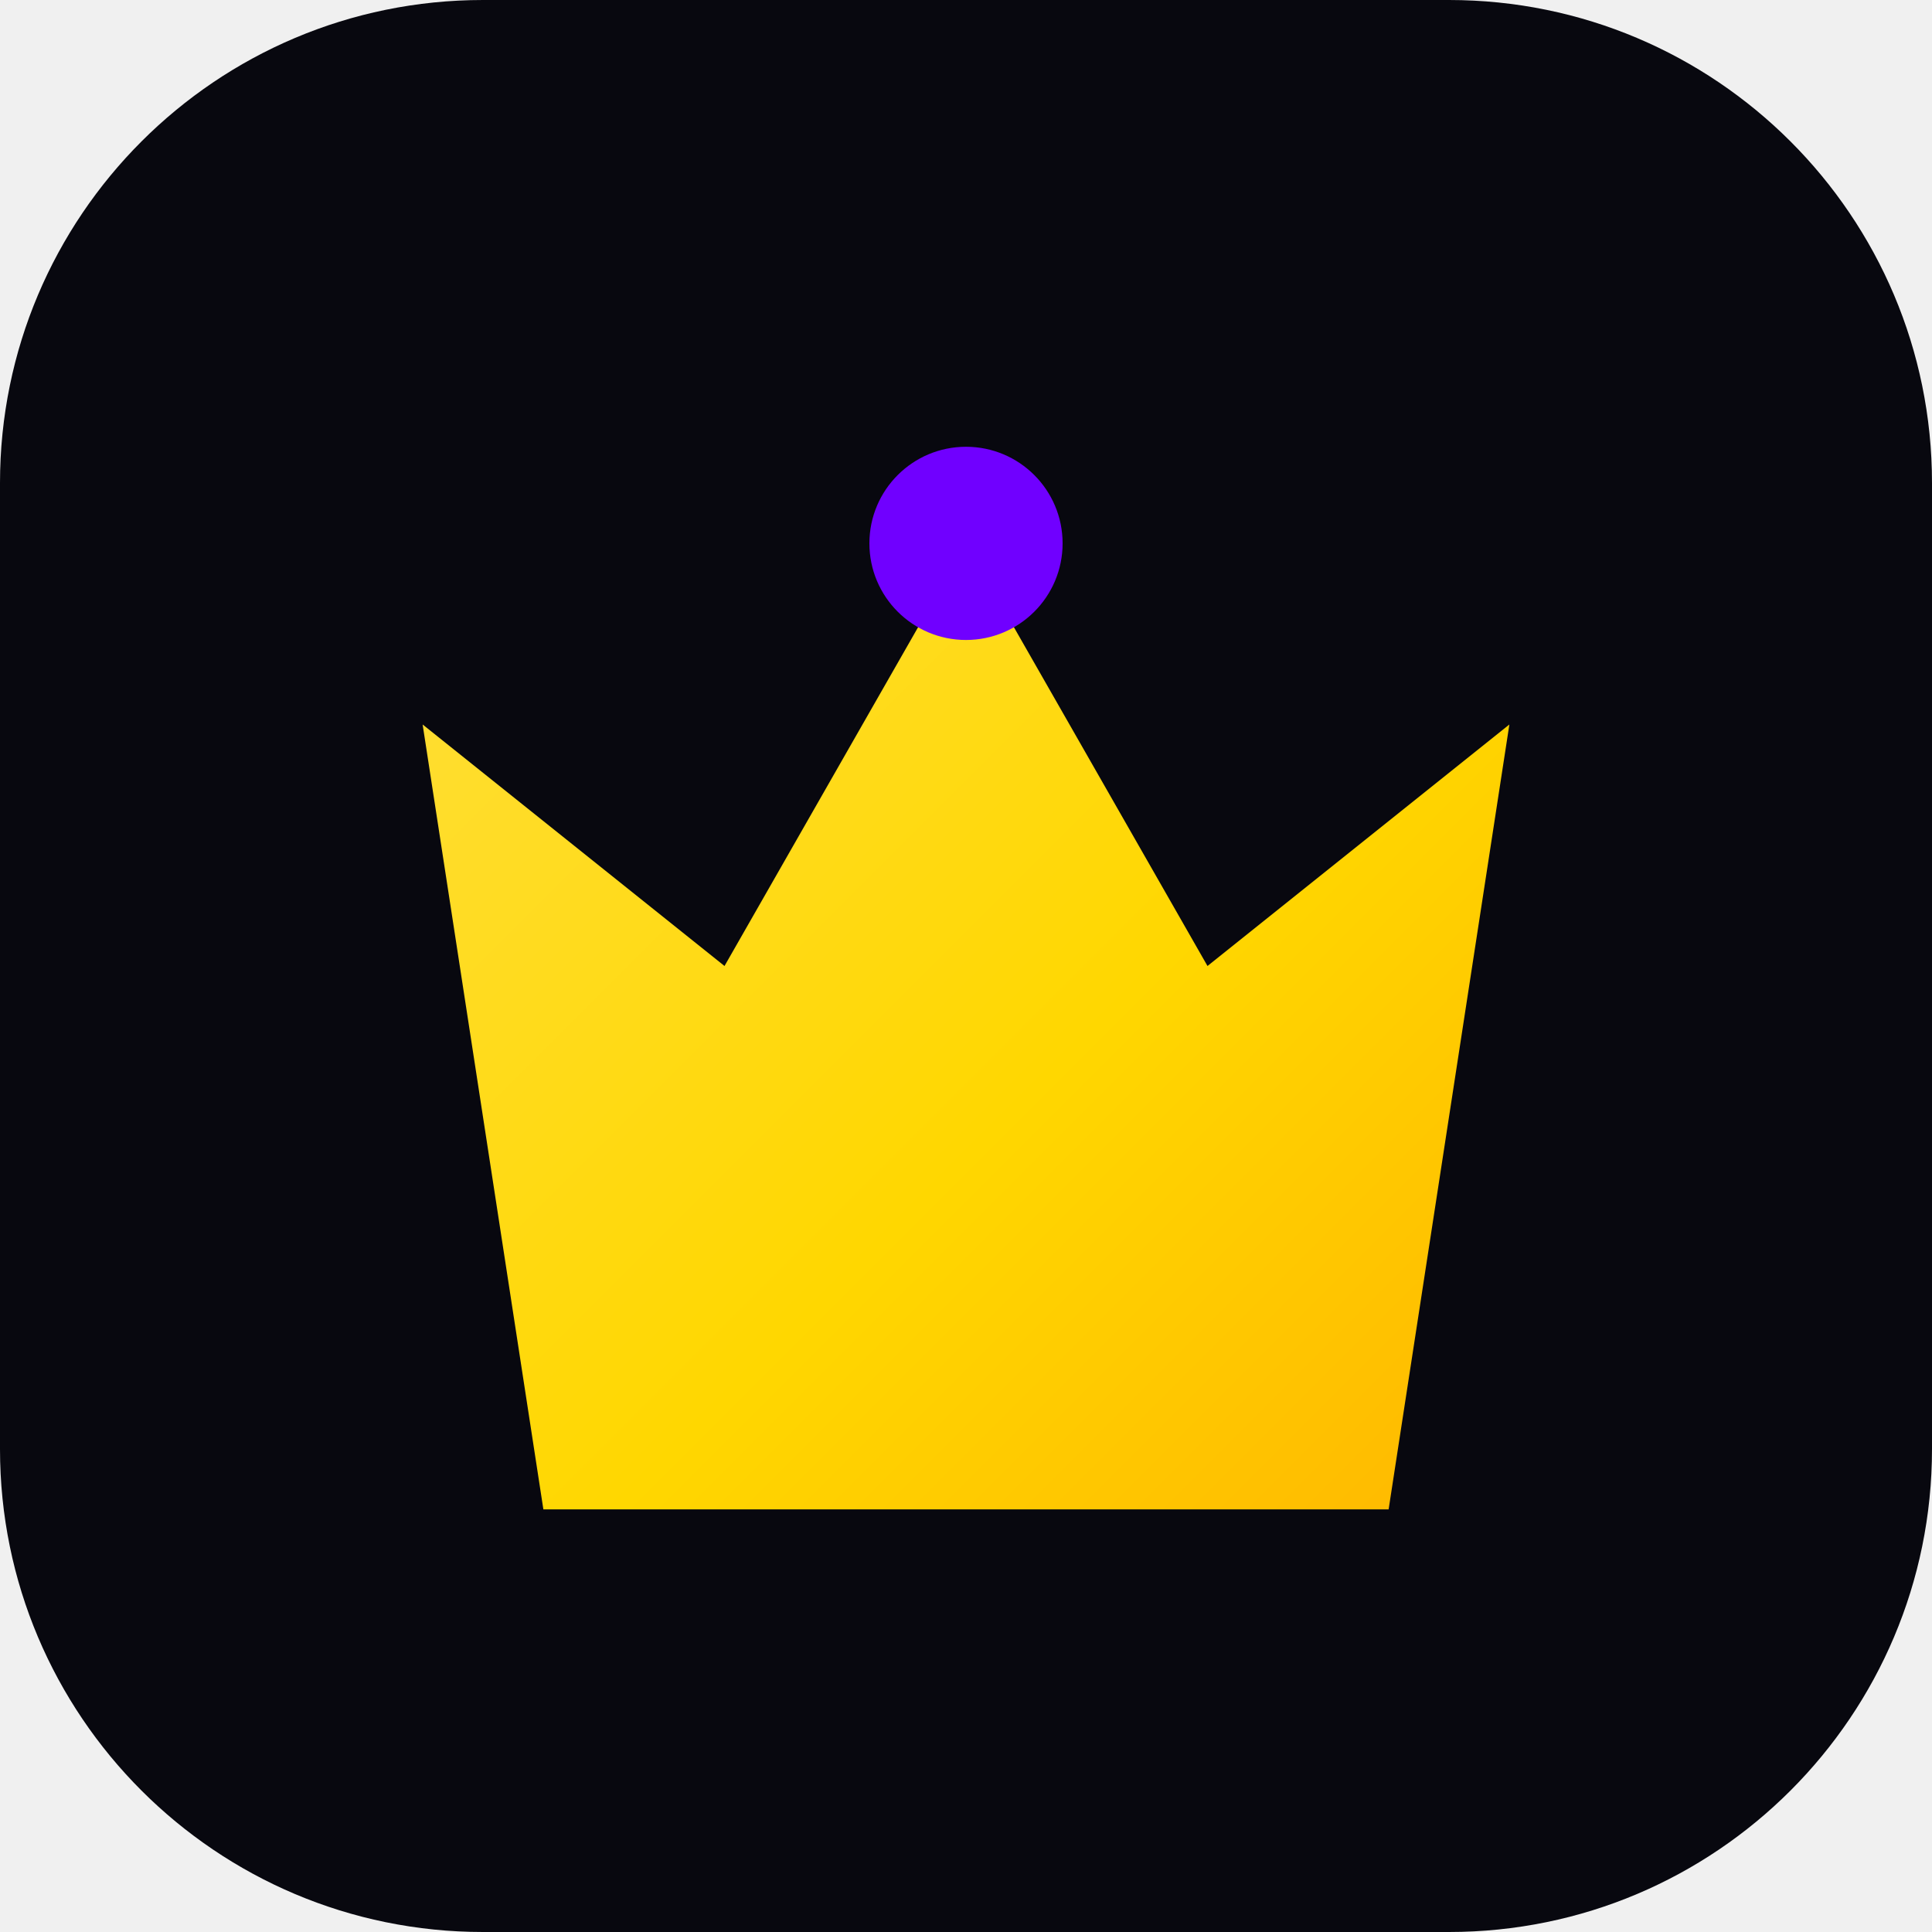
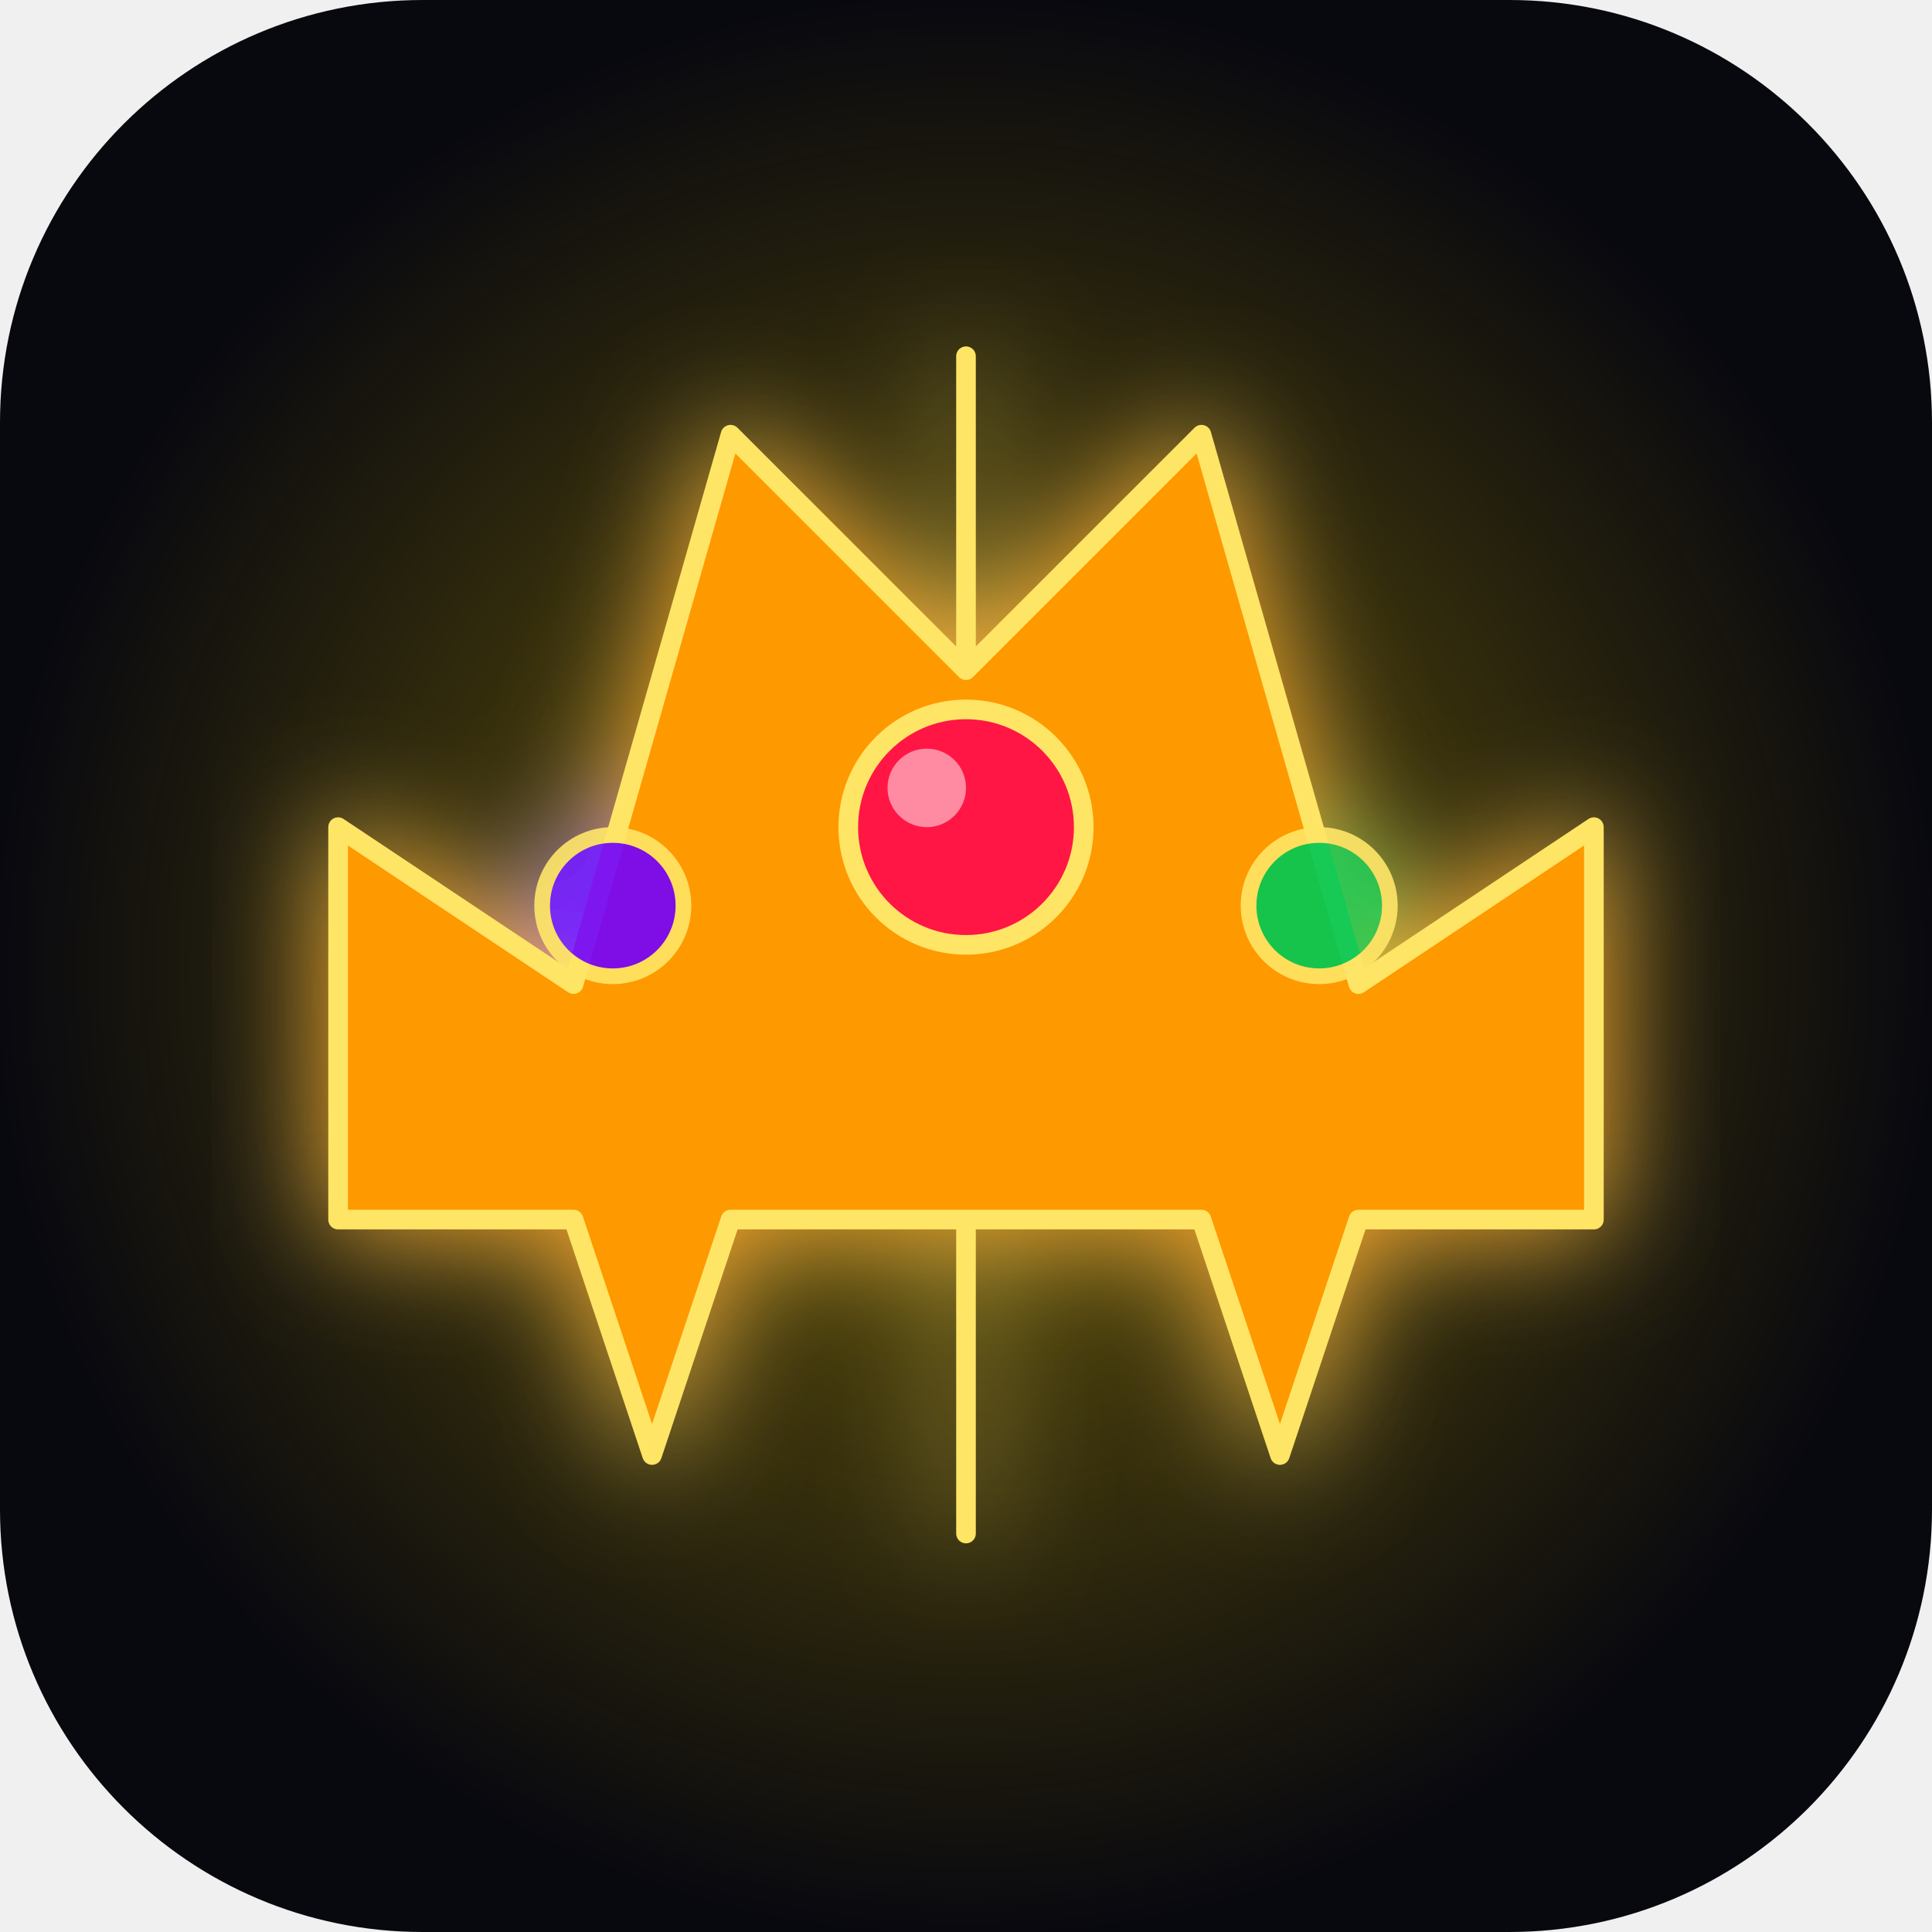
- <svg xmlns="http://www.w3.org/2000/svg" viewBox="0 0 32 32" fill="none">
+ <svg xmlns="http://www.w3.org/2000/svg" viewBox="0 0 64 64">
  <defs>
-     <linearGradient id="g" x1="0" y1="0" x2="32" y2="32" gradientUnits="userSpaceOnUse">
-       <stop stop-color="#FFE566" />
-       <stop offset="0.55" stop-color="#FFD700" />
-       <stop offset="1" stop-color="#FF9900" />
+     <linearGradient id="cg" x1="0" y1="0" x2="0" y2="1" gradientUnits="userSpaceOnUse">
+       <stop offset="0%" stop-color="#FFE566" />
+       <stop offset="50%" stop-color="#FFD700" />
+       <stop offset="100%" stop-color="#FF9900" />
    </linearGradient>
+     <radialGradient id="glow" cx="50%" cy="50%" r="50%">
+       <stop offset="0%" stop-color="#FFD700" stop-opacity="0.4" />
+       <stop offset="100%" stop-color="#FFD700" stop-opacity="0" />
+     </radialGradient>
+     <filter id="f">
+       <feGaussianBlur stdDeviation="1.5" result="b" />
+       <feMerge>
+         <feMergeNode in="b" />
+         <feMergeNode in="SourceGraphic" />
+       </feMerge>
+     </filter>
  </defs>
-   <rect width="32" height="32" rx="8" fill="#08080f" />
-   <path d="M7 12l5 4 4-7 4 7 5-4-2 13H9L7 12z" fill="url(#g)" />
-   <circle cx="16" cy="9" r="1.6" fill="#7000FF" />
+   <rect width="64" height="64" rx="14" fill="#08080f" />
+   <rect width="64" height="64" rx="14" fill="url(#glow)" />
+   <g transform="translate(6, 4) scale(1.3)" filter="url(#f)">
+     <path d="M4 28 L4 18 L10 22 L14 8 L20 14 L20 6 L20 14 L26 8 L30 22 L36 18 L36 28          L30 28 L28 34 L26 28 L20 28 L20 36 L20 28 L14 28 L12 34 L10 28 Z" fill="url(#cg)" stroke="#FFE566" stroke-width="0.5" stroke-linejoin="round" />
+     <circle cx="20" cy="18" r="3" fill="#FF1744" stroke="#FFE566" stroke-width="0.5" />
+     <circle cx="19" cy="17" r="1" fill="white" opacity="0.5" />
+     <circle cx="11" cy="20" r="1.8" fill="#7000FF" stroke="#FFE566" stroke-width="0.4" opacity="0.9" />
+     <circle cx="29" cy="20" r="1.8" fill="#00C853" stroke="#FFE566" stroke-width="0.4" opacity="0.9" />
+   </g>
</svg>
